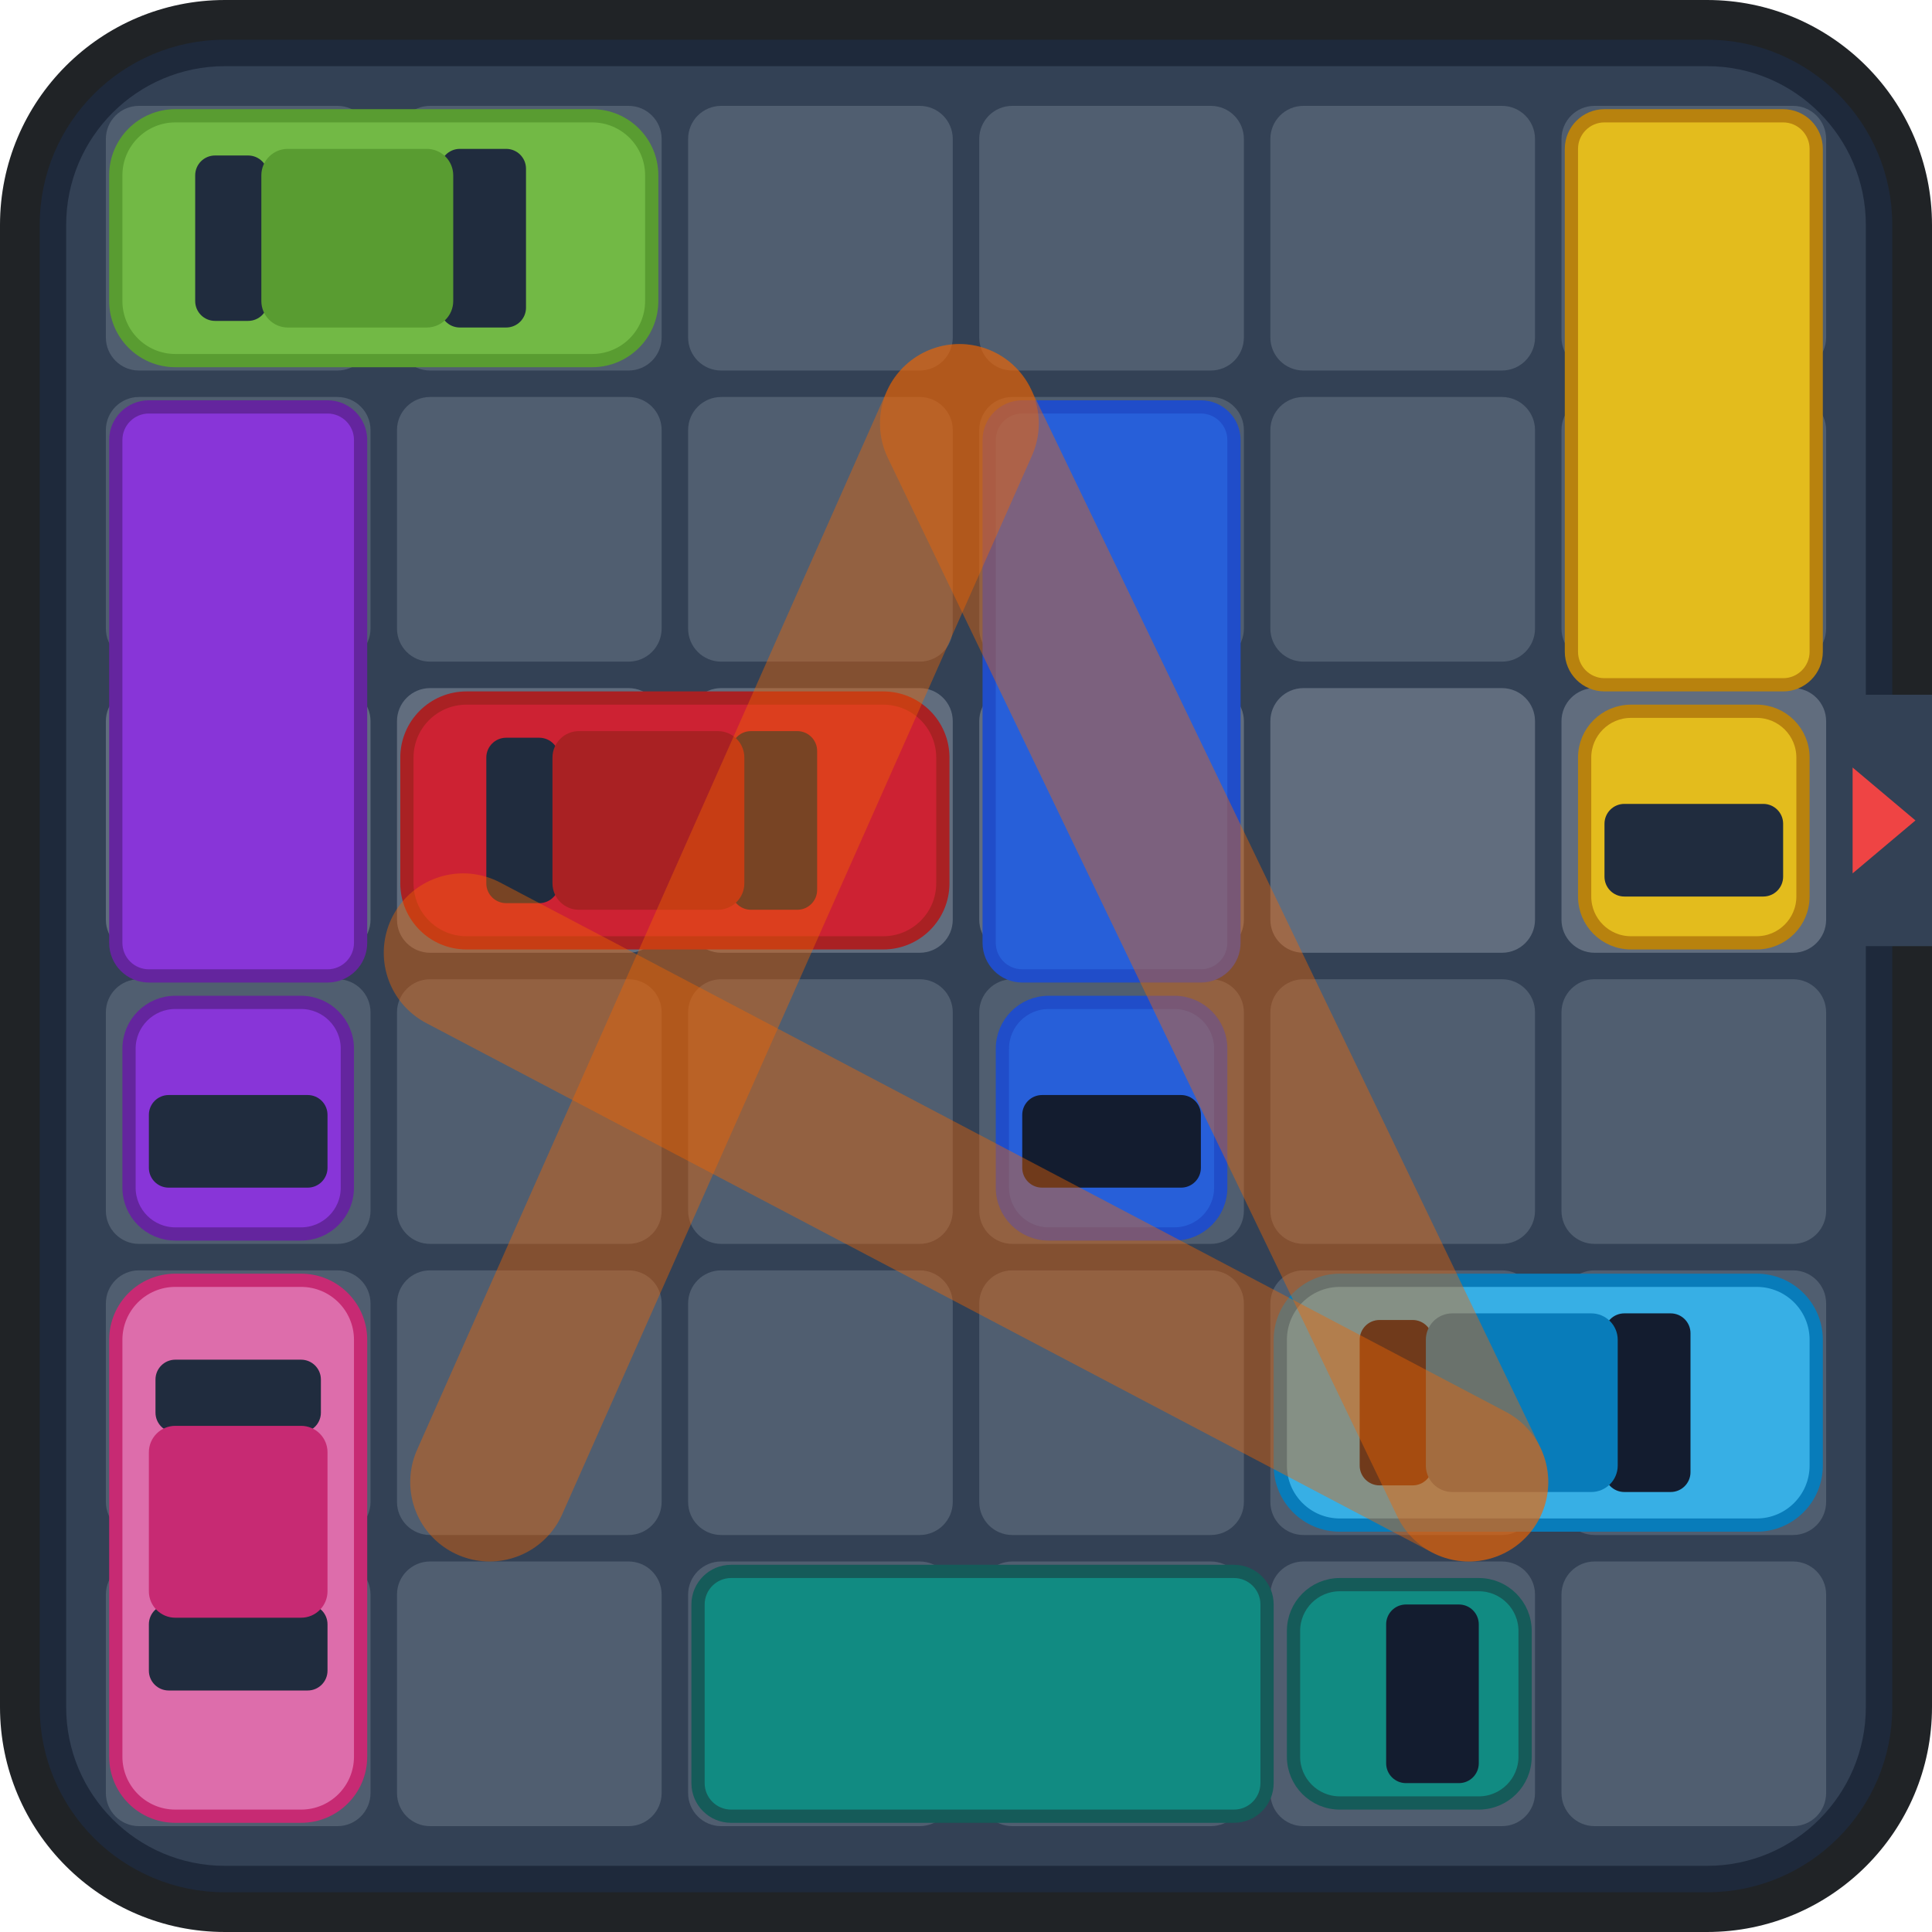
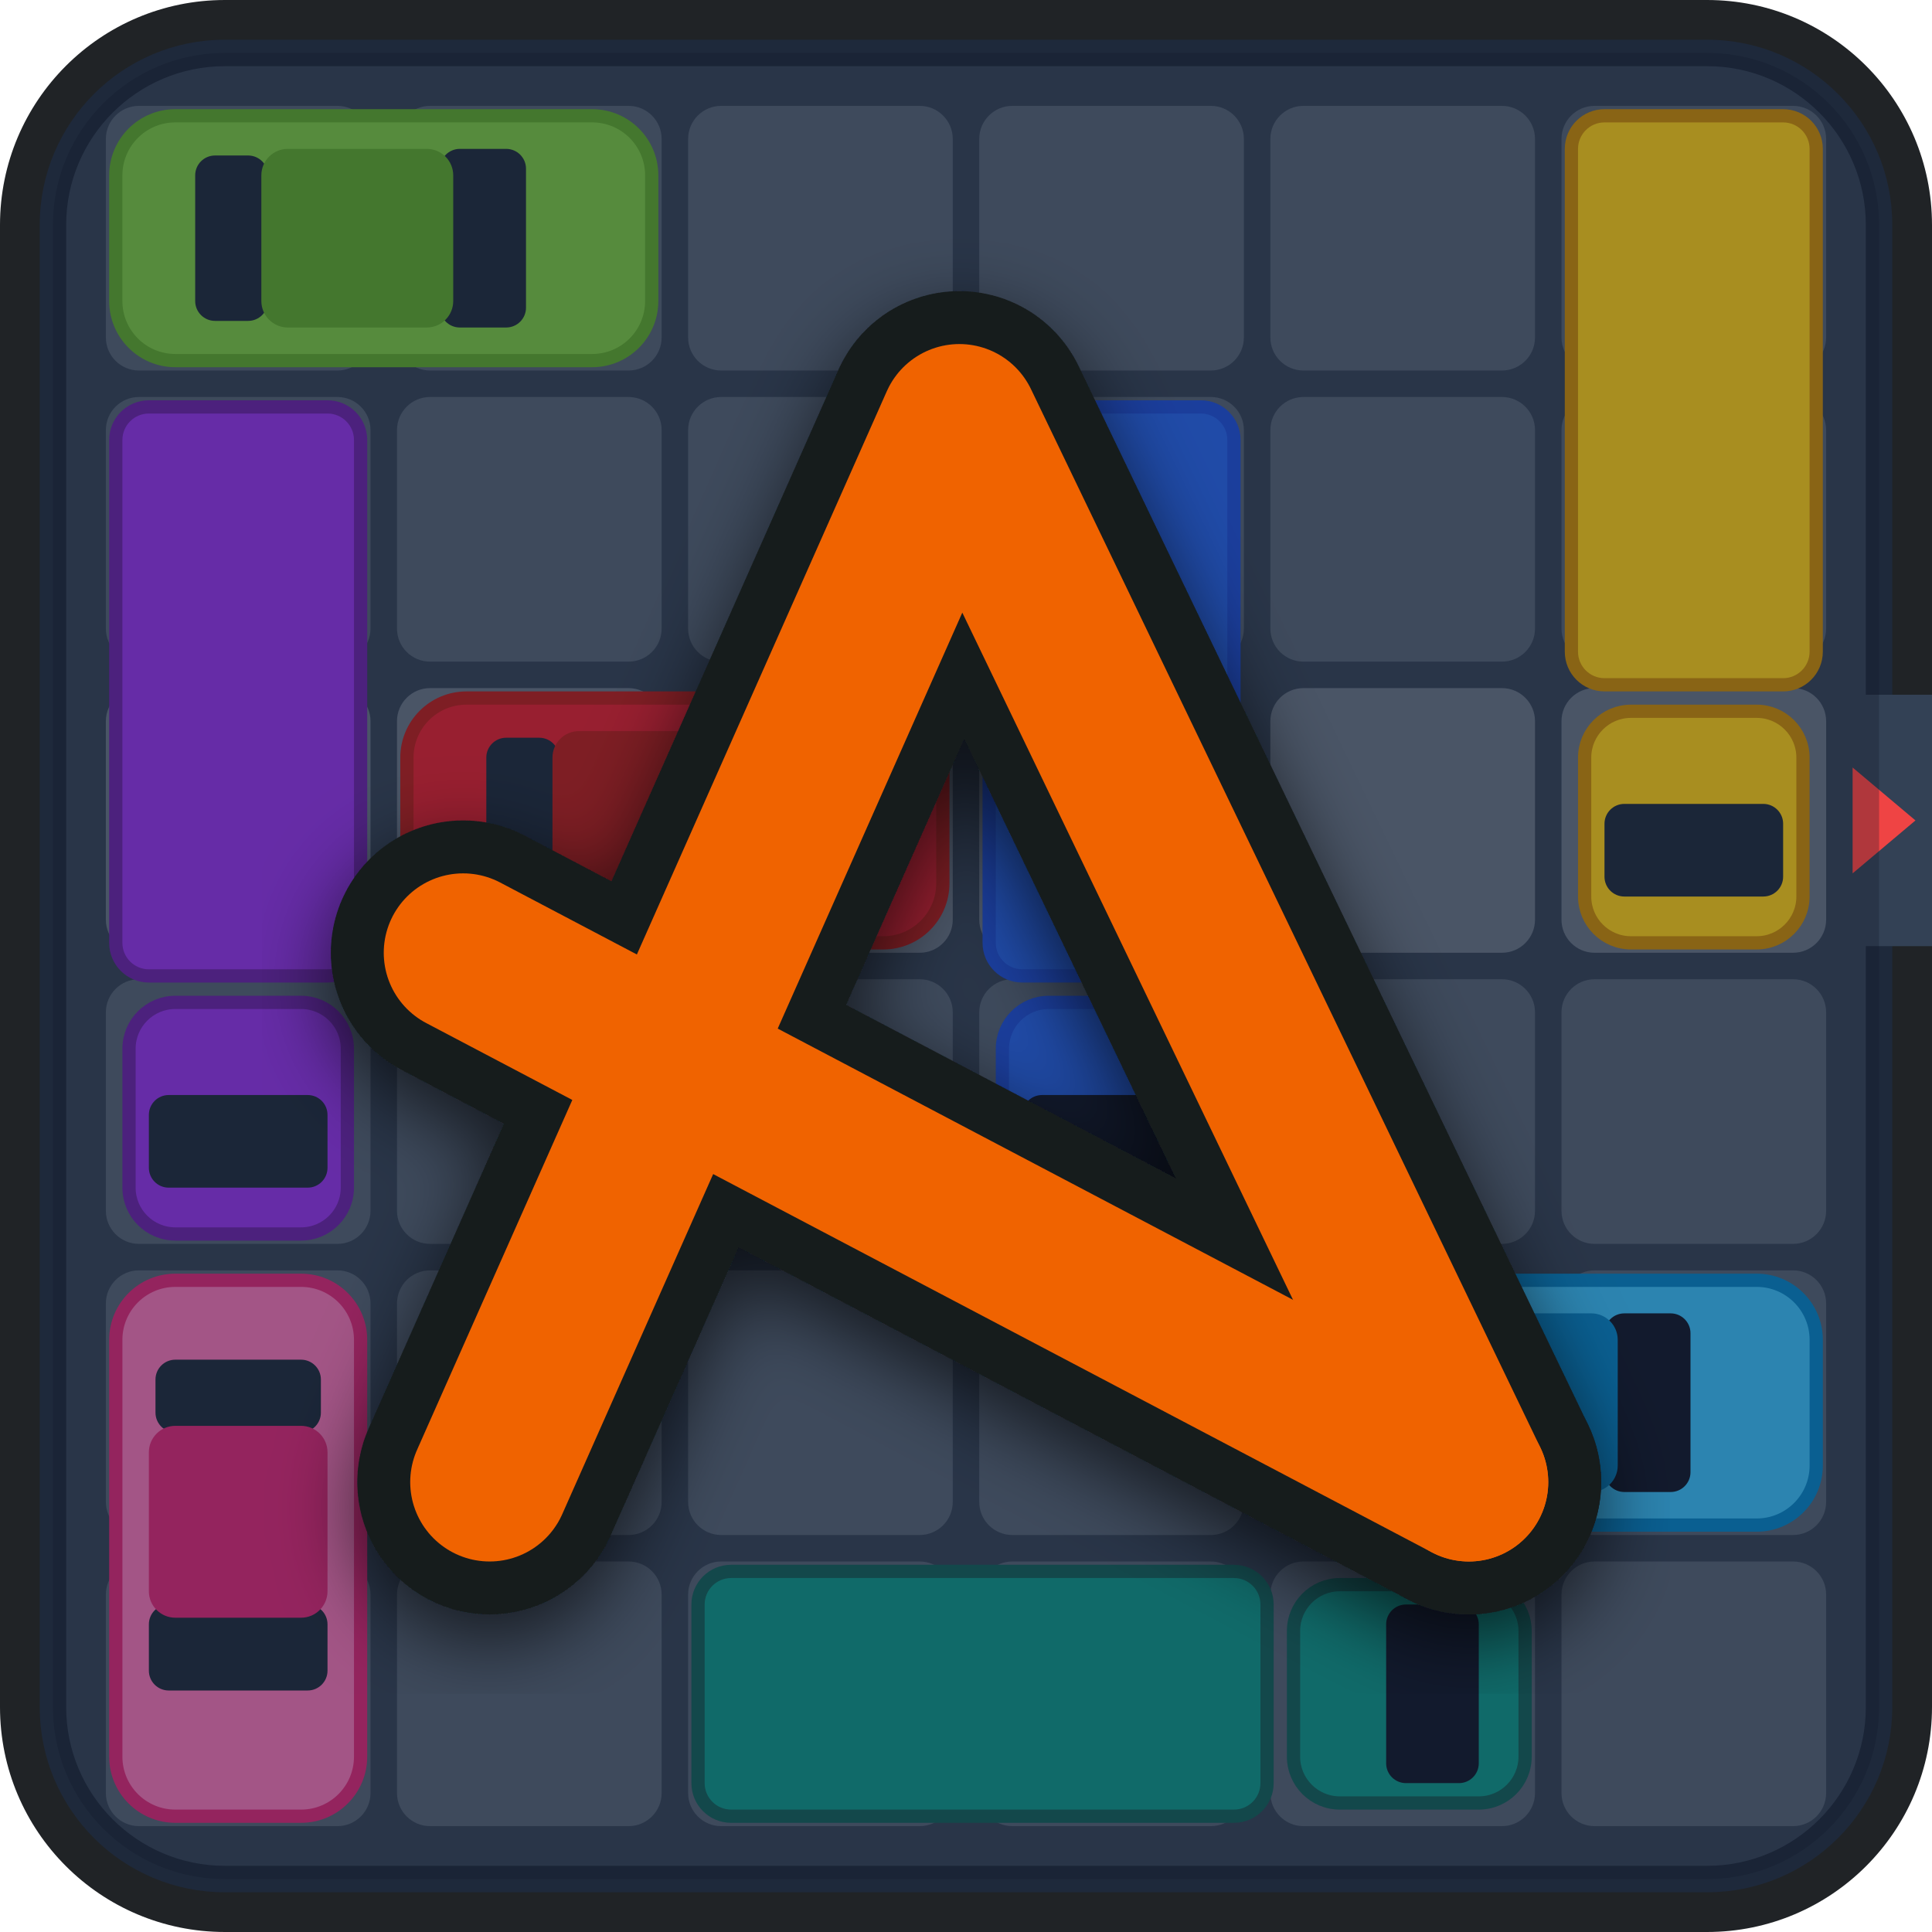
<svg xmlns="http://www.w3.org/2000/svg" viewBox="0 0 292 292" width="512" height="512">
  <defs>
    <filter id="a-shadow" x="-20%" y="-20%" width="140%" height="140%">
      <feDropShadow dx="0" dy="4" stdDeviation="6" flood-color="#000000" flood-opacity="0.65" />
    </filter>
  </defs>
  <rect x="0" y="0" width="292" height="292" rx="34" fill="#202326" />
  <rect x="8" y="8" width="276" height="276" rx="26" fill="#334155" stroke="#1E293B" stroke-width="4" />
  <rect x="278" y="105" width="14" height="38" fill="#334155" />
  <polygon points="280,116 289.5,124 280,132" fill="#EF4444" />
  <g transform="translate(14, 14)" opacity="0.88">
    <g fill="#CBD5E1" fill-opacity="0.22">
      <rect x="2" y="2" width="40" height="40" rx="5" />
      <rect x="46" y="2" width="40" height="40" rx="5" />
      <rect x="90" y="2" width="40" height="40" rx="5" />
      <rect x="134" y="2" width="40" height="40" rx="5" />
      <rect x="178" y="2" width="40" height="40" rx="5" />
      <rect x="222" y="2" width="40" height="40" rx="5" />
      <rect x="2" y="46" width="40" height="40" rx="5" />
      <rect x="46" y="46" width="40" height="40" rx="5" />
      <rect x="90" y="46" width="40" height="40" rx="5" />
      <rect x="134" y="46" width="40" height="40" rx="5" />
      <rect x="178" y="46" width="40" height="40" rx="5" />
      <rect x="222" y="46" width="40" height="40" rx="5" />
      <rect x="2" y="90" width="40" height="40" rx="5" fill-opacity="0.34" />
      <rect x="46" y="90" width="40" height="40" rx="5" fill-opacity="0.34" />
      <rect x="90" y="90" width="40" height="40" rx="5" fill-opacity="0.34" />
      <rect x="134" y="90" width="40" height="40" rx="5" fill-opacity="0.34" />
      <rect x="178" y="90" width="40" height="40" rx="5" fill-opacity="0.34" />
      <rect x="222" y="90" width="40" height="40" rx="5" fill-opacity="0.34" />
      <rect x="2" y="134" width="40" height="40" rx="5" />
      <rect x="46" y="134" width="40" height="40" rx="5" />
      <rect x="90" y="134" width="40" height="40" rx="5" />
      <rect x="134" y="134" width="40" height="40" rx="5" />
      <rect x="178" y="134" width="40" height="40" rx="5" />
      <rect x="222" y="134" width="40" height="40" rx="5" />
      <rect x="2" y="178" width="40" height="40" rx="5" />
      <rect x="46" y="178" width="40" height="40" rx="5" />
      <rect x="90" y="178" width="40" height="40" rx="5" />
      <rect x="134" y="178" width="40" height="40" rx="5" />
      <rect x="178" y="178" width="40" height="40" rx="5" />
      <rect x="222" y="178" width="40" height="40" rx="5" />
      <rect x="2" y="222" width="40" height="40" rx="5" />
      <rect x="46" y="222" width="40" height="40" rx="5" />
      <rect x="90" y="222" width="40" height="40" rx="5" />
      <rect x="134" y="222" width="40" height="40" rx="5" />
      <rect x="178" y="222" width="40" height="40" rx="5" />
      <rect x="222" y="222" width="40" height="40" rx="5" />
    </g>
    <g transform="translate(3.5, 3.5)">
      <rect width="81" height="37" rx="9" fill="#7AC943" stroke="#5EA82C" stroke-width="2" />
      <rect x="12" y="6" width="11" height="25" rx="3" fill="#1E293B" />
      <rect x="49" y="5" width="13" height="27" rx="3" fill="#1E293B" />
      <rect x="22" y="5" width="29" height="27" rx="4" fill="#5EA82C" />
    </g>
    <g transform="translate(223.5, 3.5)">
      <rect width="37" height="86" rx="5" fill="#FACC15" stroke="#CA8A04" stroke-width="2" />
      <rect x="2" y="90" width="33" height="35" rx="7" fill="#FACC15" stroke="#CA8A04" stroke-width="2" />
      <rect x="5" y="104" width="27" height="14" rx="3" fill="#1E293B" />
    </g>
    <g transform="translate(3.5, 47.5)">
      <rect width="37" height="86" rx="5" fill="#9333EA" stroke="#6B21A8" stroke-width="2" />
      <rect x="2" y="90" width="33" height="35" rx="7" fill="#9333EA" stroke="#6B21A8" stroke-width="2" />
      <rect x="5" y="104" width="27" height="14" rx="3" fill="#1E293B" />
    </g>
    <g transform="translate(135.5, 47.5)">
      <rect width="37" height="86" rx="5" fill="#2563EB" stroke="#1D4ED8" stroke-width="2" />
      <rect x="2" y="90" width="33" height="35" rx="7" fill="#2563EB" stroke="#1D4ED8" stroke-width="2" />
      <rect x="5" y="104" width="27" height="14" rx="3" fill="#0F172A" />
    </g>
    <g transform="translate(47.5, 91.5)">
      <rect width="81" height="37" rx="9" fill="#E11D2E" stroke="#B91C1C" stroke-width="2" />
      <rect x="12" y="6" width="11" height="25" rx="3" fill="#1E293B" />
      <rect x="49" y="5" width="13" height="27" rx="3" fill="#1E293B" />
      <rect x="22" y="5" width="29" height="27" rx="4" fill="#B91C1C" />
    </g>
    <g transform="translate(3.5, 179.5)">
      <rect width="37" height="81" rx="9" fill="#F472B6" stroke="#DB2777" stroke-width="2" />
      <rect x="6" y="12" width="25" height="11" rx="3" fill="#1E293B" />
      <rect x="5" y="49" width="27" height="13" rx="3" fill="#1E293B" />
      <rect x="5" y="22" width="27" height="29" rx="4" fill="#DB2777" />
    </g>
    <g transform="translate(179.5, 179.5)">
      <rect width="81" height="37" rx="9" fill="#38BDF8" stroke="#0284C7" stroke-width="2" />
      <rect x="12" y="6" width="11" height="25" rx="3" fill="#0F172A" />
      <rect x="49" y="5" width="13" height="27" rx="3" fill="#0F172A" />
      <rect x="22" y="5" width="29" height="27" rx="4" fill="#0284C7" />
    </g>
    <g transform="translate(91.5, 223.5)">
      <rect width="86" height="37" rx="5" fill="#0D9488" stroke="#115E59" stroke-width="2" />
      <rect x="90" y="2" width="35" height="33" rx="7" fill="#0D9488" stroke="#115E59" stroke-width="2" />
      <rect x="104" y="5" width="14" height="27" rx="3" fill="#0F172A" />
    </g>
  </g>
-   <g stroke="#F06400" stroke-opacity="0.42" stroke-width="24" stroke-linecap="round" fill="none">
-     <line x1="74" y1="224" x2="145" y2="64" />
-     <line x1="145" y1="64" x2="222" y2="224" />
-     <line x1="70" y1="144" x2="222" y2="224" />
+   <rect x="8" y="8" width="276" height="276" rx="26" fill="#0F172A" fill-opacity="0.28" />
+   <g filter="url(#a-shadow)" stroke-linecap="round" stroke-linejoin="round" fill="none">
+     <path d="M 74 224 L 145 64 L 222 224" stroke="#181B1F" stroke-width="40" />
+     <path d="M 70 144 L 222 224" stroke="#181B1F" stroke-width="40" />
+     <path d="M 74 224 L 145 64 L 222 224" stroke="#F06400" stroke-width="24" />
+     <path d="M 70 144 L 222 224" stroke="#F06400" stroke-width="24" />
  </g>
</svg>
